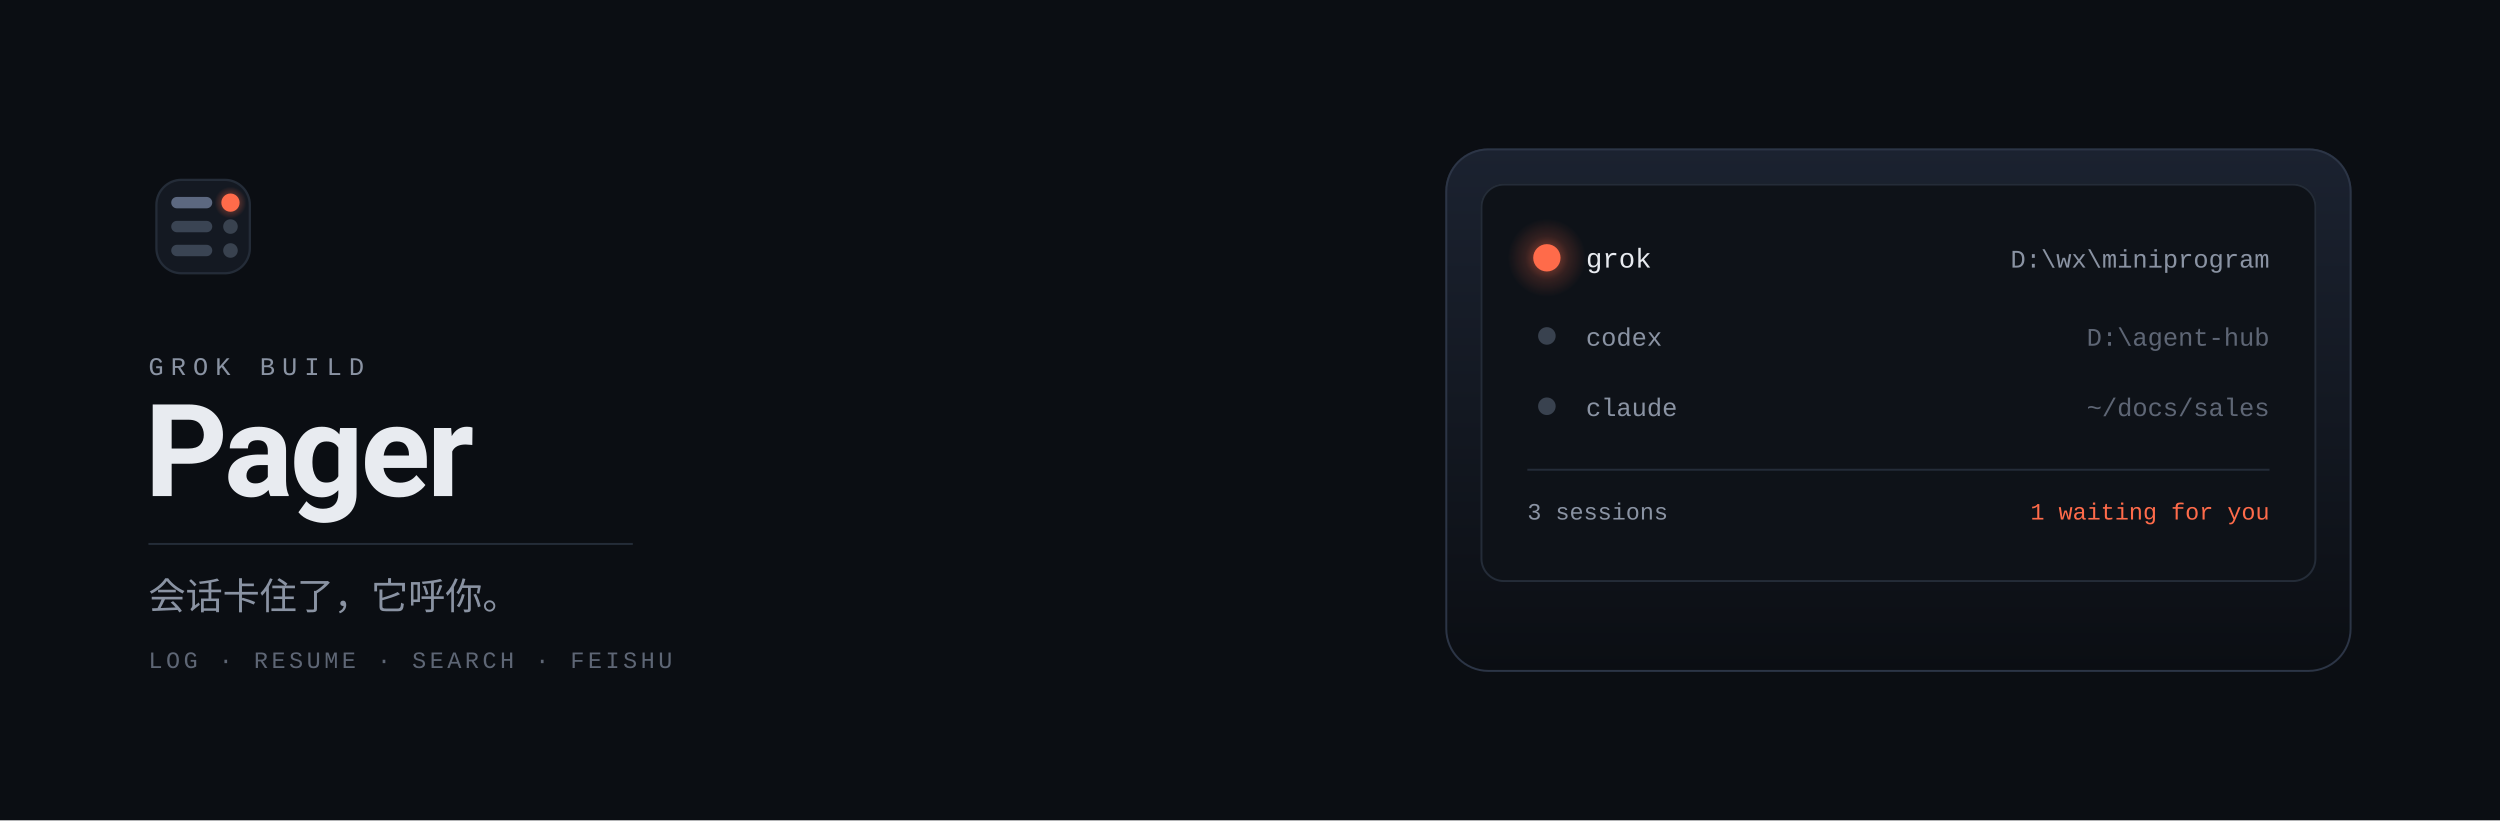
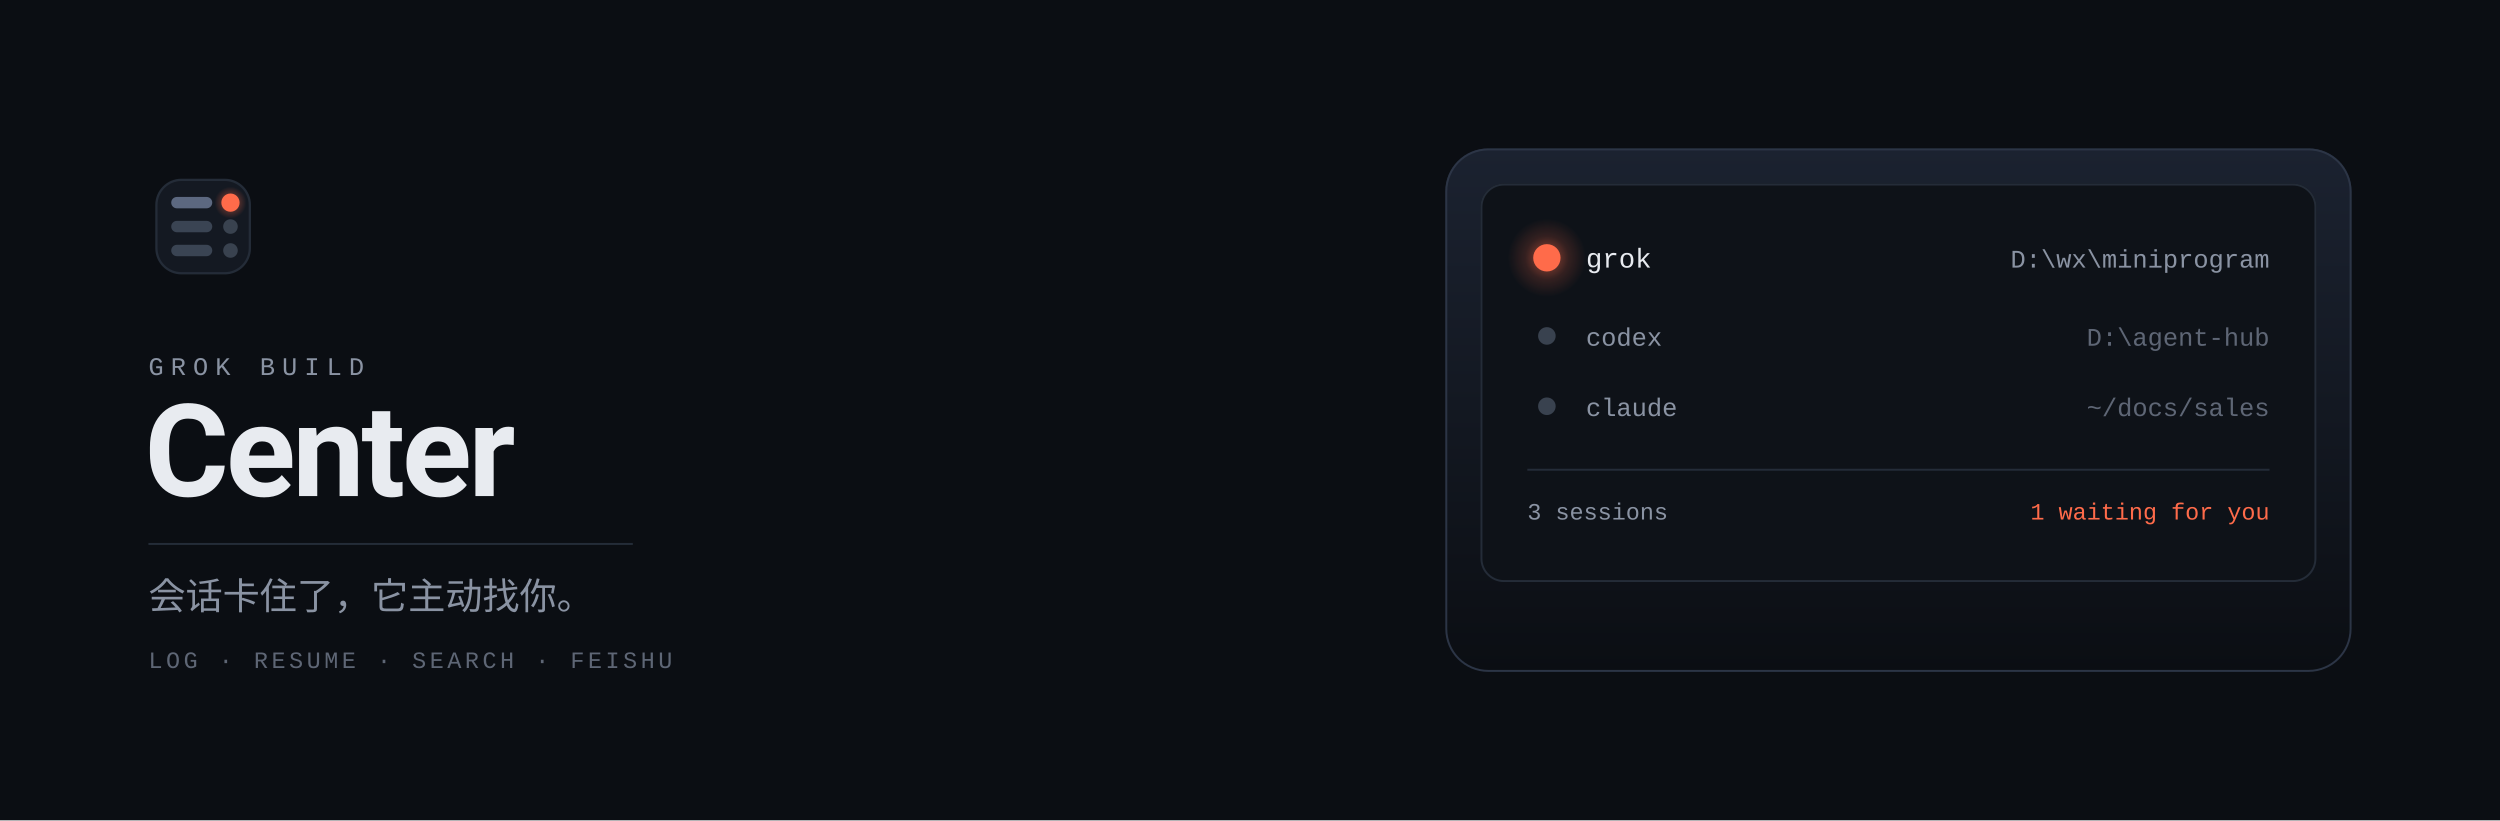
- <svg xmlns="http://www.w3.org/2000/svg" viewBox="0 0 1280 420" width="1280" height="420" role="img" aria-label="Grok Build Pager">
+ <svg xmlns="http://www.w3.org/2000/svg" viewBox="0 0 1280 420" width="1280" height="420" role="img" aria-label="Grok Build Center">
  <defs>
    <radialGradient id="bglow">
      <stop offset="0%" stop-color="#FF6B4A" stop-opacity="0.60" />
      <stop offset="55%" stop-color="#FF6B4A" stop-opacity="0.16" />
      <stop offset="100%" stop-color="#FF6B4A" stop-opacity="0" />
    </radialGradient>
    <radialGradient id="mglow">
      <stop offset="0%" stop-color="#FF6B4A" stop-opacity="0.55" />
      <stop offset="100%" stop-color="#FF6B4A" stop-opacity="0" />
    </radialGradient>
    <linearGradient id="body" x1="0" y1="0" x2="0" y2="1">
      <stop offset="0%" stop-color="#1B2230" />
      <stop offset="100%" stop-color="#0B0E13" />
    </linearGradient>
    <style>
      .bg     { fill: #0B0E13; }
      .ink    { fill: #E8EBF0; }
      .dim    { fill: #8A93A3; }
      .faint  { fill: #5E6675; }
      .coral  { fill: #FF6B4A; }
      .plate  { fill: #141922; }
      .ring   { fill: none; stroke: #242C38; stroke-width: 1; }
      .slot   { fill: #3A4453; }
      .slotH  { fill: #5C6880; }
      .off    { fill: #39424F; }
      .hair   { fill: #242C38; }
      .screen { fill: #0E1218; }
      @media (prefers-color-scheme: light) {
        .bg     { fill: #F5F7FA; }
        .ink    { fill: #0F1420; }
        .dim    { fill: #626C7D; }
        .faint  { fill: #98A1B0; }
        .plate  { fill: #EDF0F5; }
        .ring   { stroke: #D8DEE8; }
        .slot   { fill: #C3CBD8; }
        .slotH  { fill: #A6B0C1; }
        .off    { fill: #B8C1CE; }
        .hair   { fill: #DFE4EC; }
        .screen { fill: #E7EBF2; }
      }
    </style>
  </defs>
  <rect class="bg" width="1280" height="420" />
  <g transform="translate(76,88) scale(1.1667)">
    <rect class="plate" x="3.5" y="3.5" width="41" height="41" rx="11" />
    <rect class="ring" x="3.5" y="3.5" width="41" height="41" rx="11" />
    <rect class="slotH" x="10" y="11" width="18" height="5" rx="2.5" />
    <circle cx="36" cy="13.5" r="7" fill="url(#mglow)" />
    <circle cx="36" cy="13.5" r="4" fill="#FF6B4A" />
    <rect class="slot" x="10" y="21.5" width="18" height="5" rx="2.5" />
    <circle class="off" cx="36" cy="24" r="3.2" />
    <rect class="slot" x="10" y="32" width="18" height="5" rx="2.5" />
    <circle class="off" cx="36" cy="34.5" r="3.2" />
  </g>
  <text x="76" y="192" font-family="ui-monospace, SFMono-Regular, Menlo, Consolas, 'Liberation Mono', monospace" font-size="13" letter-spacing="3.6" class="dim">GROK BUILD</text>
-   <text x="74" y="254" font-family="ui-sans-serif, -apple-system, 'Segoe UI', Roboto, 'Helvetica Neue', Arial, sans-serif" font-size="66" font-weight="700" letter-spacing="-1.6" class="ink">Pager</text>
+   <text x="74" y="254" font-family="ui-sans-serif, -apple-system, 'Segoe UI', Roboto, 'Helvetica Neue', Arial, sans-serif" font-size="66" font-weight="700" letter-spacing="-1.6" class="ink">Center</text>
  <rect class="hair" x="76" y="278" width="248" height="1" />
-   <text x="76" y="312" font-family="ui-sans-serif, -apple-system, 'Segoe UI', Roboto, 'Helvetica Neue', Arial, sans-serif" font-size="19" class="dim">会话卡住了，它呼你。</text>
+   <text x="76" y="312" font-family="ui-sans-serif, -apple-system, 'Segoe UI', Roboto, 'Helvetica Neue', Arial, sans-serif" font-size="19" class="dim">会话卡住了，它主动找你。</text>
  <text x="76" y="342" font-family="ui-monospace, SFMono-Regular, Menlo, Consolas, 'Liberation Mono', monospace" font-size="12" letter-spacing="1.8" class="faint">LOG · RESUME · SEARCH · FEISHU</text>
  <rect x="740" y="76" width="464" height="268" rx="22" fill="url(#body)" />
  <rect x="740.5" y="76.5" width="463" height="267" rx="21.5" fill="none" stroke="#2C3546" stroke-width="1" />
  <rect class="screen" x="758" y="94" width="428" height="204" rx="12" />
  <rect x="758.5" y="94.5" width="427" height="203" rx="11.5" fill="none" stroke="#242C38" stroke-width="1" />
  <g font-family="ui-monospace, SFMono-Regular, Menlo, Consolas, 'Liberation Mono', monospace">
    <circle cx="792" cy="132" r="20" fill="url(#bglow)" />
    <circle cx="792" cy="132" r="7" class="coral" />
    <text x="812" y="137" font-size="14" class="ink">grok</text>
    <text x="1162" y="137" font-size="13" text-anchor="end" class="dim">D:\wx\miniprogram</text>
    <circle cx="792" cy="172" r="4.5" class="off" />
    <text x="812" y="177" font-size="13" class="dim">codex</text>
    <text x="1162" y="177" font-size="13" text-anchor="end" class="faint">D:\agent-hub</text>
    <circle cx="792" cy="208" r="4.5" class="off" />
    <text x="812" y="213" font-size="13" class="dim">claude</text>
    <text x="1162" y="213" font-size="13" text-anchor="end" class="faint">~/docs/sales</text>
    <rect class="hair" x="782" y="240" width="380" height="1" />
    <text x="782" y="266" font-size="12" class="dim">3 sessions</text>
    <text x="1162" y="266" font-size="12" text-anchor="end" class="coral">1 waiting for you</text>
  </g>
</svg>
